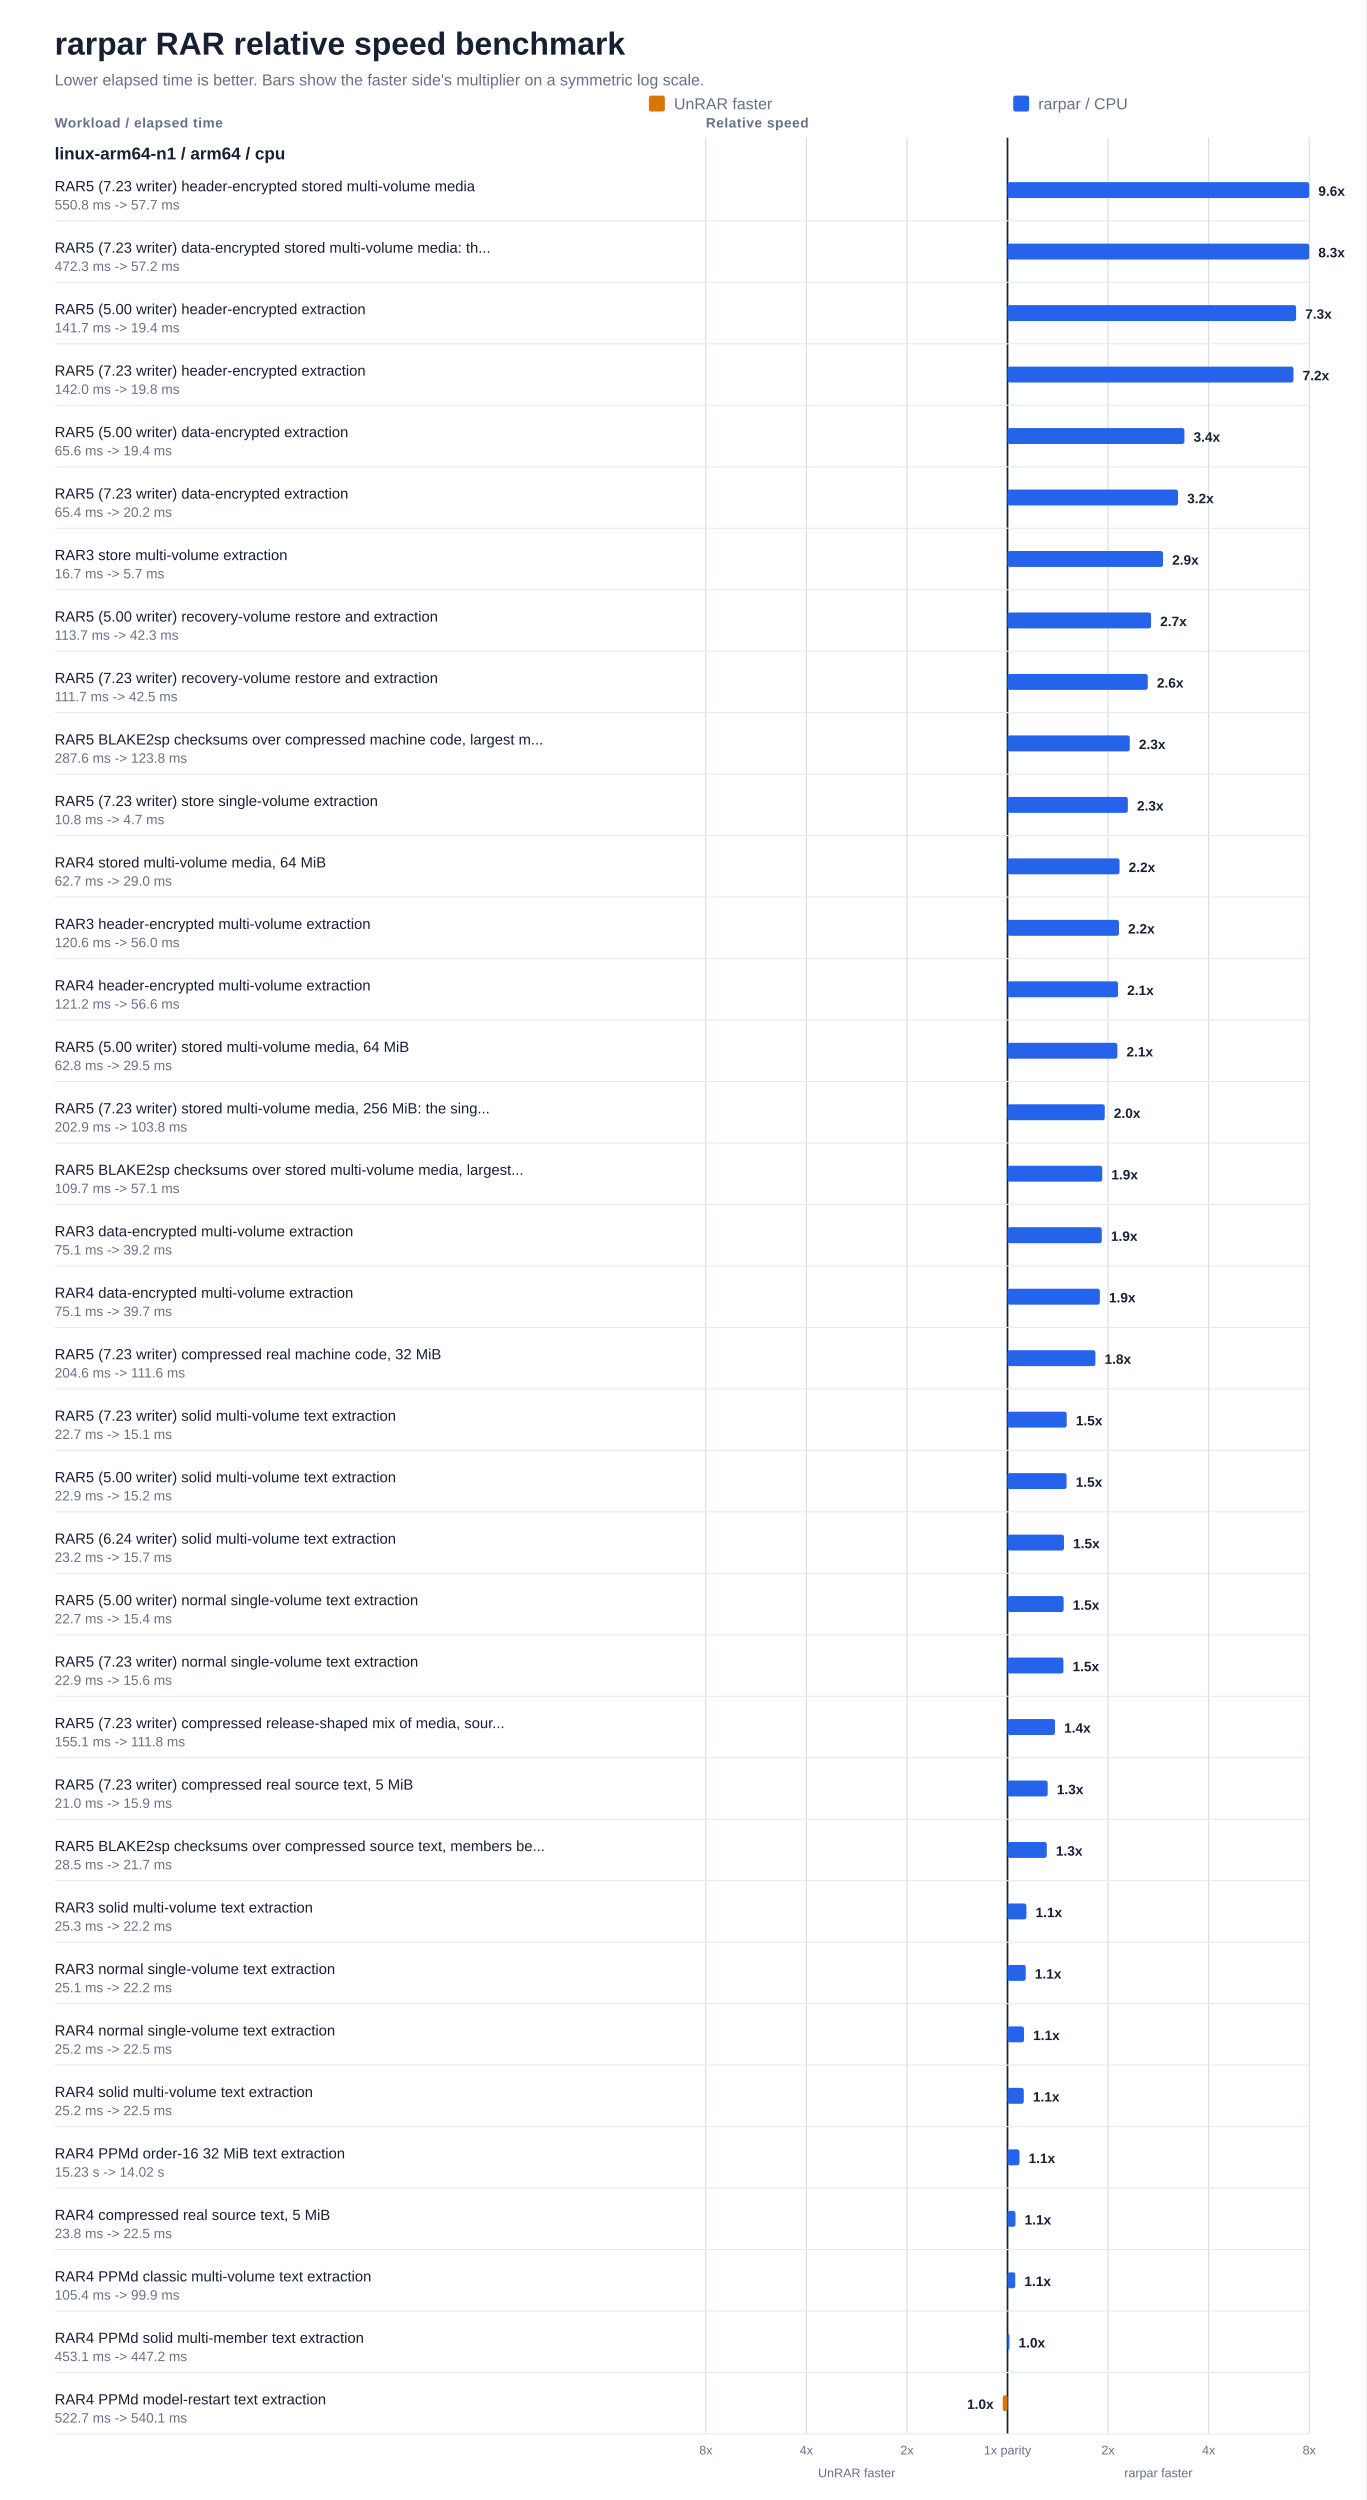
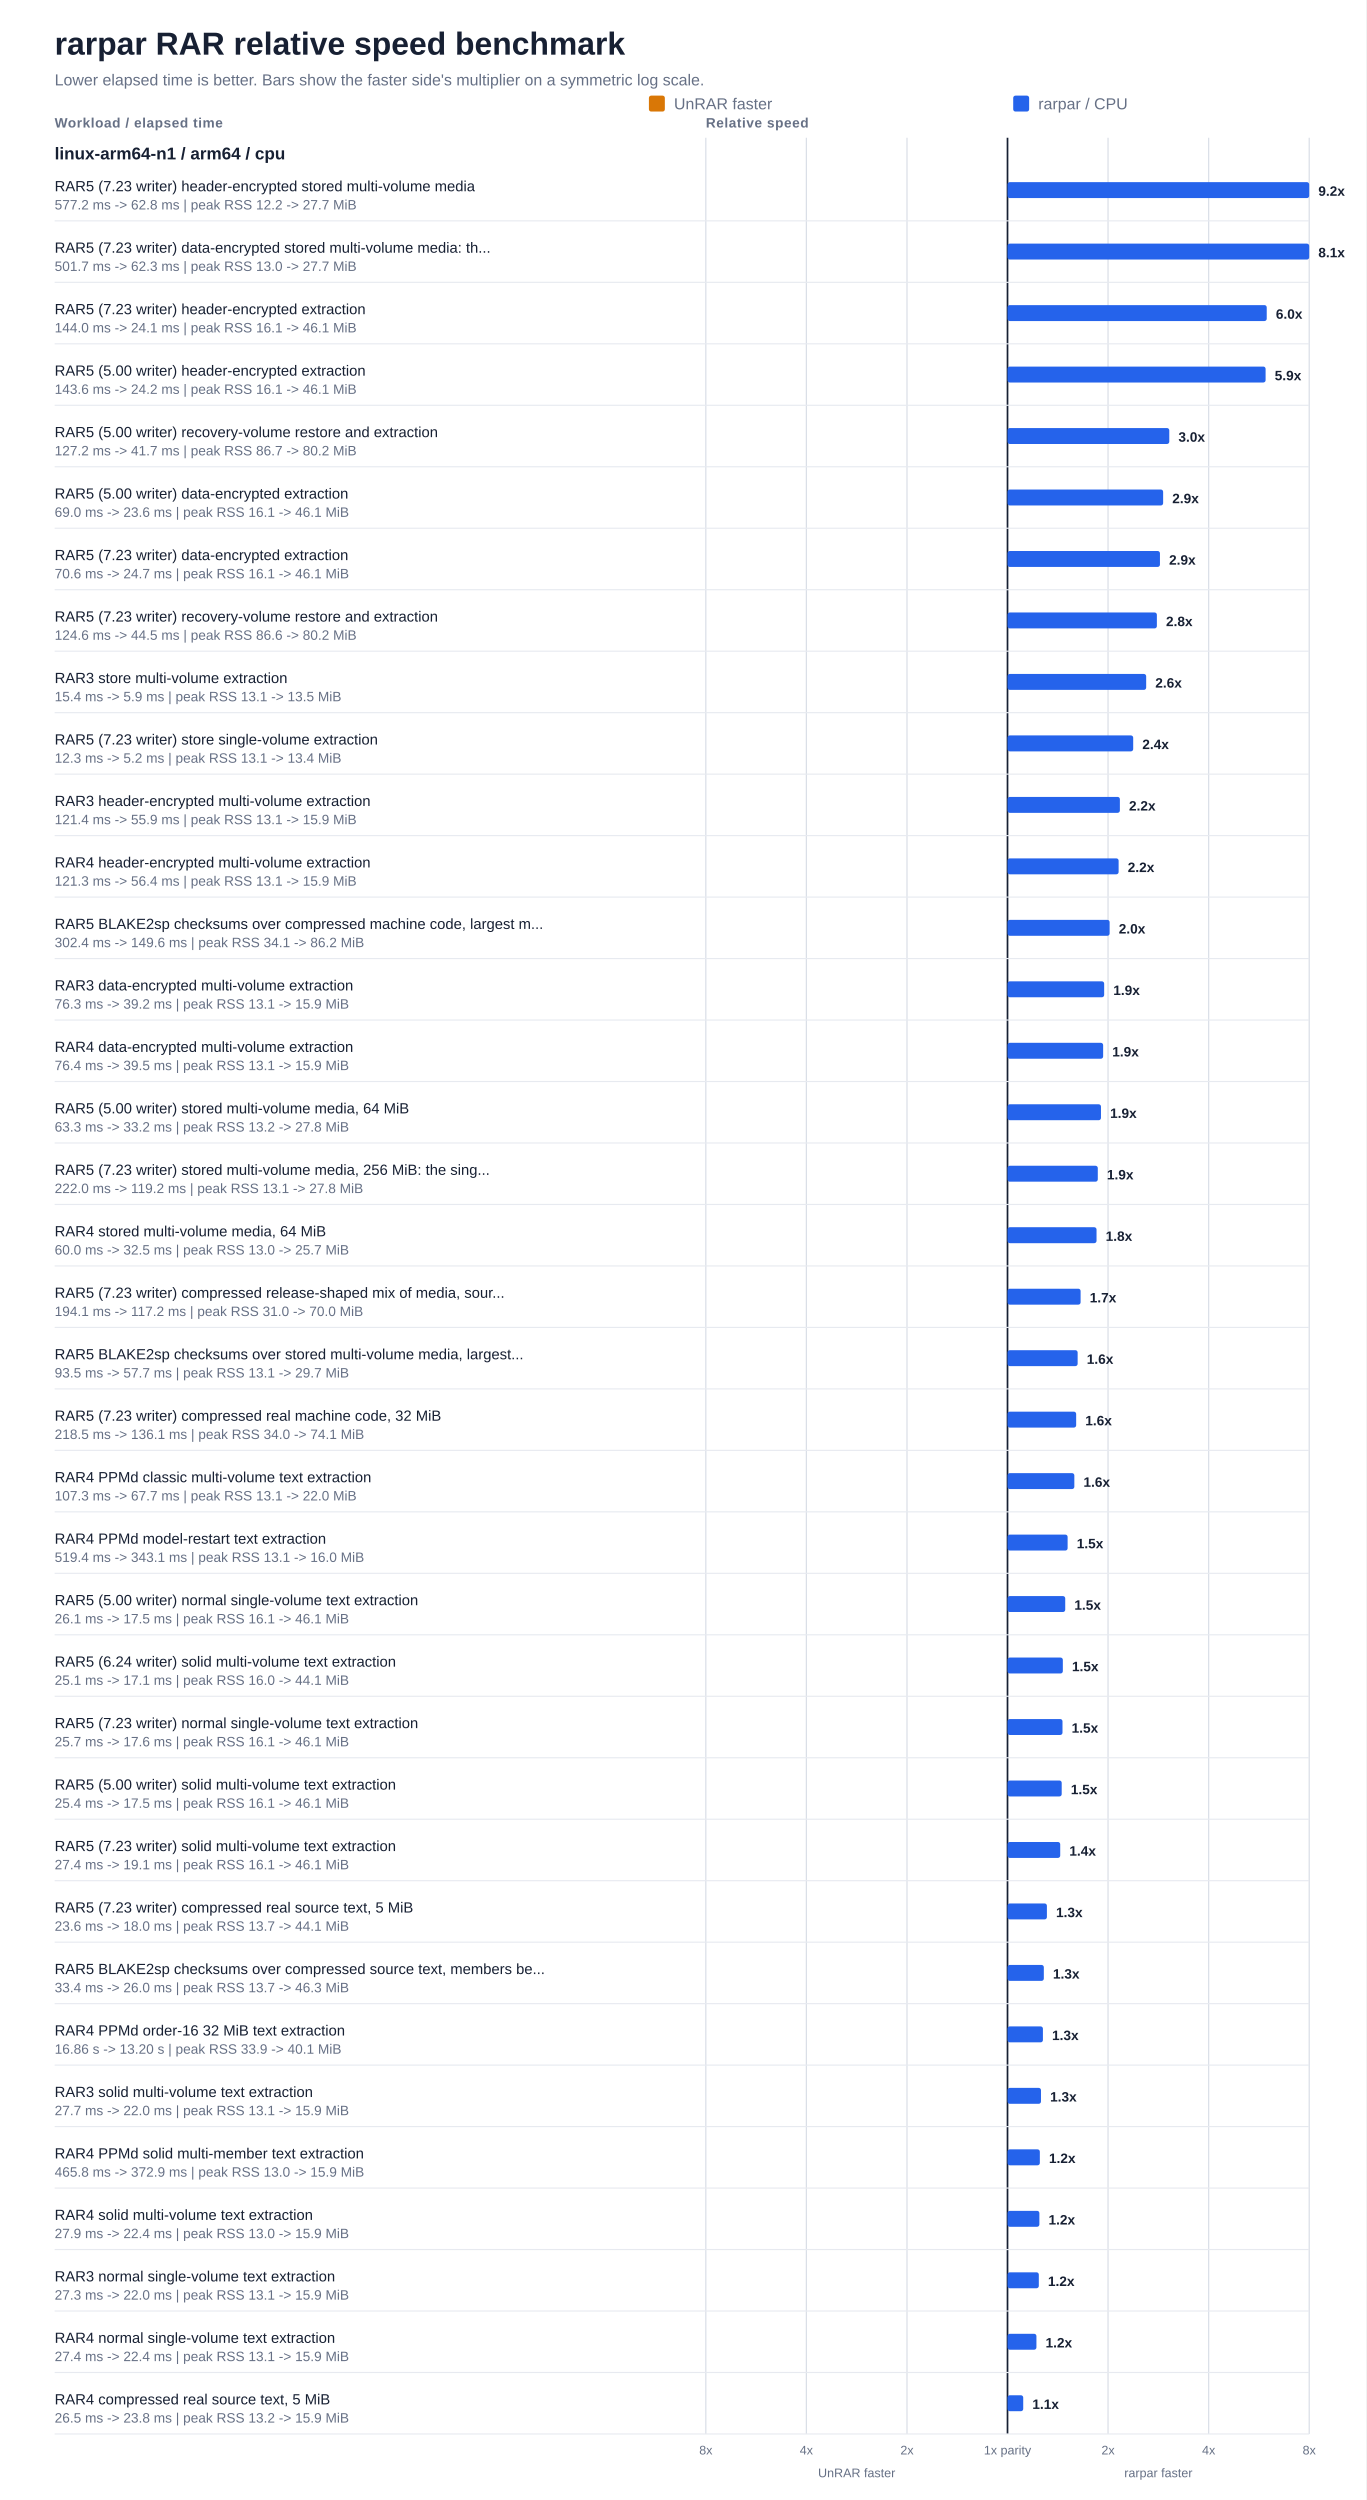
<svg xmlns="http://www.w3.org/2000/svg" width="1200" height="2196" viewBox="0 0 1200 2196" role="img" aria-labelledby="title desc">
  <style>
    .bg { fill: #ffffff; } text { font-family: Arial, sans-serif; fill: #172033; }
    .title { font-size: 28px; font-weight: 600; } .subtitle { font-size: 14px; fill: #667085; }
    .column { font-size: 12px; font-weight: 600; fill: #667085; letter-spacing: .04em; text-transform: uppercase; }
    .machine { font-size: 15px; font-weight: 600; } .workload { font-size: 13px; font-weight: 500; }
    .timing { font-size: 12px; fill: #667085; } .tick { font-size: 11px; fill: #667085; } .ratio { font-size: 12px; font-weight: 600; }
    .grid { stroke: #d7dce5; stroke-width: 1; } .parity { stroke: #172033; stroke-width: 1.5; } .rule { stroke: #e7eaf0; stroke-width: 1; }
    .cpu { fill: #2563eb; } .gpu { fill: #7c3aed; } .slower { fill: #d97706; }
    @media (prefers-color-scheme: dark) { .bg { fill: #0d1117; } text { fill: #e6edf3; } .subtitle, .column, .timing, .tick { fill: #9ca7b5; } .grid { stroke: #30363d; } .parity { stroke: #e6edf3; } .rule { stroke: #21262d; } .cpu { fill: #58a6ff; } .gpu { fill: #bc8cff; } .slower { fill: #f2a65a; } }
  </style>
  <rect class="bg" width="1200" height="2196" />
  <text class="title" x="48" y="48">rarpar RAR relative speed benchmark</text>
  <text class="subtitle" x="48" y="75">Lower elapsed time is better. Bars show the faster side's multiplier on a symmetric log scale.</text>
  <g aria-label="Legend">
    <rect class="slower" x="570" y="84" width="14" height="14" rx="2" />
    <text class="subtitle" x="592" y="96">UnRAR faster</text>
    <rect class="cpu" x="890" y="84" width="14" height="14" rx="2" />
    <text class="subtitle" x="912" y="96">rarpar / CPU</text>
  </g>
  <text class="column" x="48" y="112">Workload / elapsed time</text>
  <text class="column" x="620" y="112">Relative speed</text>
  <g aria-label="Relative speed axis">
    <line class="grid" x1="620.0" y1="121" x2="620.0" y2="2138" />
    <text class="tick" x="620.0" y="2156" text-anchor="middle">8x</text>
    <line class="grid" x1="708.3" y1="121" x2="708.3" y2="2138" />
    <text class="tick" x="708.3" y="2156" text-anchor="middle">4x</text>
    <line class="grid" x1="796.7" y1="121" x2="796.7" y2="2138" />
    <text class="tick" x="796.7" y="2156" text-anchor="middle">2x</text>
    <line class="parity" x1="885.0" y1="121" x2="885.0" y2="2138" />
    <text class="tick" x="885.0" y="2156" text-anchor="middle">1x parity</text>
    <line class="grid" x1="973.3" y1="121" x2="973.3" y2="2138" />
    <text class="tick" x="973.3" y="2156" text-anchor="middle">2x</text>
    <line class="grid" x1="1061.7" y1="121" x2="1061.7" y2="2138" />
    <text class="tick" x="1061.7" y="2156" text-anchor="middle">4x</text>
    <line class="grid" x1="1150.0" y1="121" x2="1150.0" y2="2138" />
    <text class="tick" x="1150.0" y="2156" text-anchor="middle">8x</text>
    <text class="tick" x="752.5" y="2176" text-anchor="middle">UnRAR faster</text>
    <text class="tick" x="1017.5" y="2176" text-anchor="middle">rarpar faster</text>
  </g>
  <g aria-label="RAR benchmarks">
    <text class="machine" x="48" y="140">linux-arm64-n1 / arm64 / cpu</text>
    <text class="workload" x="48" y="168">RAR5 (7.23 writer) header-encrypted stored multi-volume media</text>
-     <text class="timing" x="48" y="184">550.8 ms -&gt; 57.7 ms</text>
+     <text class="timing" x="48" y="184">577.2 ms -&gt; 62.8 ms  |  peak RSS 12.2 -&gt; 27.7 MiB</text>
    <rect class="cpu" x="885.0" y="160" width="265.0" height="14" rx="2" />
-     <text class="ratio" x="1158.0" y="172">9.6x</text>
+     <text class="ratio" x="1158.0" y="172">9.2x</text>
    <line class="rule" x1="48" y1="194" x2="1150" y2="194" />
    <text class="workload" x="48" y="222">RAR5 (7.23 writer) data-encrypted stored multi-volume media: th...</text>
-     <text class="timing" x="48" y="238">472.3 ms -&gt; 57.2 ms</text>
+     <text class="timing" x="48" y="238">501.7 ms -&gt; 62.3 ms  |  peak RSS 13.0 -&gt; 27.7 MiB</text>
    <rect class="cpu" x="885.0" y="214" width="265.0" height="14" rx="2" />
-     <text class="ratio" x="1158.0" y="226">8.3x</text>
+     <text class="ratio" x="1158.0" y="226">8.1x</text>
    <line class="rule" x1="48" y1="248" x2="1150" y2="248" />
-     <text class="workload" x="48" y="276">RAR5 (5.00 writer) header-encrypted extraction</text>
-     <text class="timing" x="48" y="292">141.7 ms -&gt; 19.4 ms</text>
-     <rect class="cpu" x="885.0" y="268" width="253.5" height="14" rx="2" />
-     <text class="ratio" x="1146.5" y="280">7.3x</text>
+     <text class="workload" x="48" y="276">RAR5 (7.23 writer) header-encrypted extraction</text>
+     <text class="timing" x="48" y="292">144.0 ms -&gt; 24.1 ms  |  peak RSS 16.1 -&gt; 46.1 MiB</text>
+     <rect class="cpu" x="885.0" y="268" width="227.7" height="14" rx="2" />
+     <text class="ratio" x="1120.7" y="280">6.0x</text>
    <line class="rule" x1="48" y1="302" x2="1150" y2="302" />
-     <text class="workload" x="48" y="330">RAR5 (7.23 writer) header-encrypted extraction</text>
-     <text class="timing" x="48" y="346">142.0 ms -&gt; 19.8 ms</text>
-     <rect class="cpu" x="885.0" y="322" width="251.2" height="14" rx="2" />
-     <text class="ratio" x="1144.2" y="334">7.2x</text>
+     <text class="workload" x="48" y="330">RAR5 (5.00 writer) header-encrypted extraction</text>
+     <text class="timing" x="48" y="346">143.6 ms -&gt; 24.2 ms  |  peak RSS 16.1 -&gt; 46.1 MiB</text>
+     <rect class="cpu" x="885.0" y="322" width="226.7" height="14" rx="2" />
+     <text class="ratio" x="1119.7" y="334">5.9x</text>
    <line class="rule" x1="48" y1="356" x2="1150" y2="356" />
-     <text class="workload" x="48" y="384">RAR5 (5.00 writer) data-encrypted extraction</text>
-     <text class="timing" x="48" y="400">65.6 ms -&gt; 19.4 ms</text>
-     <rect class="cpu" x="885.0" y="376" width="155.4" height="14" rx="2" />
-     <text class="ratio" x="1048.4" y="388">3.4x</text>
+     <text class="workload" x="48" y="384">RAR5 (5.00 writer) recovery-volume restore and extraction</text>
+     <text class="timing" x="48" y="400">127.2 ms -&gt; 41.7 ms  |  peak RSS 86.7 -&gt; 80.2 MiB</text>
+     <rect class="cpu" x="885.0" y="376" width="142.1" height="14" rx="2" />
+     <text class="ratio" x="1035.1" y="388">3.0x</text>
    <line class="rule" x1="48" y1="410" x2="1150" y2="410" />
-     <text class="workload" x="48" y="438">RAR5 (7.23 writer) data-encrypted extraction</text>
-     <text class="timing" x="48" y="454">65.4 ms -&gt; 20.2 ms</text>
-     <rect class="cpu" x="885.0" y="430" width="149.8" height="14" rx="2" />
-     <text class="ratio" x="1042.8" y="442">3.2x</text>
+     <text class="workload" x="48" y="438">RAR5 (5.00 writer) data-encrypted extraction</text>
+     <text class="timing" x="48" y="454">69.0 ms -&gt; 23.6 ms  |  peak RSS 16.1 -&gt; 46.1 MiB</text>
+     <rect class="cpu" x="885.0" y="430" width="136.7" height="14" rx="2" />
+     <text class="ratio" x="1029.7" y="442">2.9x</text>
    <line class="rule" x1="48" y1="464" x2="1150" y2="464" />
-     <text class="workload" x="48" y="492">RAR3 store multi-volume extraction</text>
-     <text class="timing" x="48" y="508">16.7 ms -&gt; 5.7 ms</text>
-     <rect class="cpu" x="885.0" y="484" width="136.6" height="14" rx="2" />
-     <text class="ratio" x="1029.6" y="496">2.9x</text>
+     <text class="workload" x="48" y="492">RAR5 (7.23 writer) data-encrypted extraction</text>
+     <text class="timing" x="48" y="508">70.6 ms -&gt; 24.7 ms  |  peak RSS 16.1 -&gt; 46.1 MiB</text>
+     <rect class="cpu" x="885.0" y="484" width="133.9" height="14" rx="2" />
+     <text class="ratio" x="1026.9" y="496">2.9x</text>
    <line class="rule" x1="48" y1="518" x2="1150" y2="518" />
-     <text class="workload" x="48" y="546">RAR5 (5.00 writer) recovery-volume restore and extraction</text>
-     <text class="timing" x="48" y="562">113.7 ms -&gt; 42.3 ms</text>
-     <rect class="cpu" x="885.0" y="538" width="126.1" height="14" rx="2" />
-     <text class="ratio" x="1019.1" y="550">2.7x</text>
+     <text class="workload" x="48" y="546">RAR5 (7.23 writer) recovery-volume restore and extraction</text>
+     <text class="timing" x="48" y="562">124.6 ms -&gt; 44.5 ms  |  peak RSS 86.6 -&gt; 80.2 MiB</text>
+     <rect class="cpu" x="885.0" y="538" width="131.2" height="14" rx="2" />
+     <text class="ratio" x="1024.2" y="550">2.8x</text>
    <line class="rule" x1="48" y1="572" x2="1150" y2="572" />
-     <text class="workload" x="48" y="600">RAR5 (7.23 writer) recovery-volume restore and extraction</text>
-     <text class="timing" x="48" y="616">111.7 ms -&gt; 42.5 ms</text>
-     <rect class="cpu" x="885.0" y="592" width="123.2" height="14" rx="2" />
-     <text class="ratio" x="1016.2" y="604">2.6x</text>
+     <text class="workload" x="48" y="600">RAR3 store multi-volume extraction</text>
+     <text class="timing" x="48" y="616">15.4 ms -&gt; 5.9 ms  |  peak RSS 13.1 -&gt; 13.5 MiB</text>
+     <rect class="cpu" x="885.0" y="592" width="121.8" height="14" rx="2" />
+     <text class="ratio" x="1014.8" y="604">2.6x</text>
    <line class="rule" x1="48" y1="626" x2="1150" y2="626" />
-     <text class="workload" x="48" y="654">RAR5 BLAKE2sp checksums over compressed machine code, largest m...</text>
-     <text class="timing" x="48" y="670">287.6 ms -&gt; 123.8 ms</text>
-     <rect class="cpu" x="885.0" y="646" width="107.4" height="14" rx="2" />
-     <text class="ratio" x="1000.4" y="658">2.3x</text>
+     <text class="workload" x="48" y="654">RAR5 (7.23 writer) store single-volume extraction</text>
+     <text class="timing" x="48" y="670">12.3 ms -&gt; 5.2 ms  |  peak RSS 13.1 -&gt; 13.4 MiB</text>
+     <rect class="cpu" x="885.0" y="646" width="110.4" height="14" rx="2" />
+     <text class="ratio" x="1003.4" y="658">2.4x</text>
    <line class="rule" x1="48" y1="680" x2="1150" y2="680" />
-     <text class="workload" x="48" y="708">RAR5 (7.23 writer) store single-volume extraction</text>
-     <text class="timing" x="48" y="724">10.8 ms -&gt; 4.7 ms</text>
-     <rect class="cpu" x="885.0" y="700" width="105.7" height="14" rx="2" />
-     <text class="ratio" x="998.7" y="712">2.3x</text>
+     <text class="workload" x="48" y="708">RAR3 header-encrypted multi-volume extraction</text>
+     <text class="timing" x="48" y="724">121.4 ms -&gt; 55.9 ms  |  peak RSS 13.1 -&gt; 15.9 MiB</text>
+     <rect class="cpu" x="885.0" y="700" width="98.7" height="14" rx="2" />
+     <text class="ratio" x="991.7" y="712">2.2x</text>
    <line class="rule" x1="48" y1="734" x2="1150" y2="734" />
-     <text class="workload" x="48" y="762">RAR4 stored multi-volume media, 64 MiB</text>
-     <text class="timing" x="48" y="778">62.7 ms -&gt; 29.0 ms</text>
-     <rect class="cpu" x="885.0" y="754" width="98.4" height="14" rx="2" />
-     <text class="ratio" x="991.4" y="766">2.2x</text>
+     <text class="workload" x="48" y="762">RAR4 header-encrypted multi-volume extraction</text>
+     <text class="timing" x="48" y="778">121.3 ms -&gt; 56.4 ms  |  peak RSS 13.1 -&gt; 15.9 MiB</text>
+     <rect class="cpu" x="885.0" y="754" width="97.6" height="14" rx="2" />
+     <text class="ratio" x="990.6" y="766">2.2x</text>
    <line class="rule" x1="48" y1="788" x2="1150" y2="788" />
-     <text class="workload" x="48" y="816">RAR3 header-encrypted multi-volume extraction</text>
-     <text class="timing" x="48" y="832">120.6 ms -&gt; 56.0 ms</text>
-     <rect class="cpu" x="885.0" y="808" width="97.9" height="14" rx="2" />
-     <text class="ratio" x="990.9" y="820">2.2x</text>
+     <text class="workload" x="48" y="816">RAR5 BLAKE2sp checksums over compressed machine code, largest m...</text>
+     <text class="timing" x="48" y="832">302.4 ms -&gt; 149.6 ms  |  peak RSS 34.1 -&gt; 86.2 MiB</text>
+     <rect class="cpu" x="885.0" y="808" width="89.7" height="14" rx="2" />
+     <text class="ratio" x="982.7" y="820">2.0x</text>
    <line class="rule" x1="48" y1="842" x2="1150" y2="842" />
-     <text class="workload" x="48" y="870">RAR4 header-encrypted multi-volume extraction</text>
-     <text class="timing" x="48" y="886">121.2 ms -&gt; 56.6 ms</text>
-     <rect class="cpu" x="885.0" y="862" width="97.1" height="14" rx="2" />
-     <text class="ratio" x="990.1" y="874">2.1x</text>
+     <text class="workload" x="48" y="870">RAR3 data-encrypted multi-volume extraction</text>
+     <text class="timing" x="48" y="886">76.3 ms -&gt; 39.2 ms  |  peak RSS 13.1 -&gt; 15.9 MiB</text>
+     <rect class="cpu" x="885.0" y="862" width="84.9" height="14" rx="2" />
+     <text class="ratio" x="977.9" y="874">1.9x</text>
    <line class="rule" x1="48" y1="896" x2="1150" y2="896" />
-     <text class="workload" x="48" y="924">RAR5 (5.00 writer) stored multi-volume media, 64 MiB</text>
-     <text class="timing" x="48" y="940">62.8 ms -&gt; 29.5 ms</text>
-     <rect class="cpu" x="885.0" y="916" width="96.5" height="14" rx="2" />
-     <text class="ratio" x="989.5" y="928">2.1x</text>
+     <text class="workload" x="48" y="924">RAR4 data-encrypted multi-volume extraction</text>
+     <text class="timing" x="48" y="940">76.4 ms -&gt; 39.5 ms  |  peak RSS 13.1 -&gt; 15.9 MiB</text>
+     <rect class="cpu" x="885.0" y="916" width="84.0" height="14" rx="2" />
+     <text class="ratio" x="977.0" y="928">1.9x</text>
    <line class="rule" x1="48" y1="950" x2="1150" y2="950" />
-     <text class="workload" x="48" y="978">RAR5 (7.23 writer) stored multi-volume media, 256 MiB: the sing...</text>
-     <text class="timing" x="48" y="994">202.9 ms -&gt; 103.8 ms</text>
-     <rect class="cpu" x="885.0" y="970" width="85.4" height="14" rx="2" />
-     <text class="ratio" x="978.4" y="982">2.0x</text>
+     <text class="workload" x="48" y="978">RAR5 (5.00 writer) stored multi-volume media, 64 MiB</text>
+     <text class="timing" x="48" y="994">63.3 ms -&gt; 33.2 ms  |  peak RSS 13.2 -&gt; 27.8 MiB</text>
+     <rect class="cpu" x="885.0" y="970" width="82.1" height="14" rx="2" />
+     <text class="ratio" x="975.1" y="982">1.9x</text>
    <line class="rule" x1="48" y1="1004" x2="1150" y2="1004" />
-     <text class="workload" x="48" y="1032">RAR5 BLAKE2sp checksums over stored multi-volume media, largest...</text>
-     <text class="timing" x="48" y="1048">109.7 ms -&gt; 57.1 ms</text>
-     <rect class="cpu" x="885.0" y="1024" width="83.2" height="14" rx="2" />
-     <text class="ratio" x="976.2" y="1036">1.9x</text>
+     <text class="workload" x="48" y="1032">RAR5 (7.23 writer) stored multi-volume media, 256 MiB: the sing...</text>
+     <text class="timing" x="48" y="1048">222.0 ms -&gt; 119.2 ms  |  peak RSS 13.1 -&gt; 27.8 MiB</text>
+     <rect class="cpu" x="885.0" y="1024" width="79.3" height="14" rx="2" />
+     <text class="ratio" x="972.3" y="1036">1.9x</text>
    <line class="rule" x1="48" y1="1058" x2="1150" y2="1058" />
-     <text class="workload" x="48" y="1086">RAR3 data-encrypted multi-volume extraction</text>
-     <text class="timing" x="48" y="1102">75.1 ms -&gt; 39.2 ms</text>
-     <rect class="cpu" x="885.0" y="1078" width="82.8" height="14" rx="2" />
-     <text class="ratio" x="975.8" y="1090">1.9x</text>
+     <text class="workload" x="48" y="1086">RAR4 stored multi-volume media, 64 MiB</text>
+     <text class="timing" x="48" y="1102">60.0 ms -&gt; 32.5 ms  |  peak RSS 13.0 -&gt; 25.7 MiB</text>
+     <rect class="cpu" x="885.0" y="1078" width="78.2" height="14" rx="2" />
+     <text class="ratio" x="971.2" y="1090">1.8x</text>
    <line class="rule" x1="48" y1="1112" x2="1150" y2="1112" />
-     <text class="workload" x="48" y="1140">RAR4 data-encrypted multi-volume extraction</text>
-     <text class="timing" x="48" y="1156">75.1 ms -&gt; 39.7 ms</text>
-     <rect class="cpu" x="885.0" y="1132" width="81.1" height="14" rx="2" />
-     <text class="ratio" x="974.1" y="1144">1.9x</text>
+     <text class="workload" x="48" y="1140">RAR5 (7.23 writer) compressed release-shaped mix of media, sour...</text>
+     <text class="timing" x="48" y="1156">194.1 ms -&gt; 117.2 ms  |  peak RSS 31.0 -&gt; 70.0 MiB</text>
+     <rect class="cpu" x="885.0" y="1132" width="64.2" height="14" rx="2" />
+     <text class="ratio" x="957.2" y="1144">1.7x</text>
    <line class="rule" x1="48" y1="1166" x2="1150" y2="1166" />
-     <text class="workload" x="48" y="1194">RAR5 (7.23 writer) compressed real machine code, 32 MiB</text>
-     <text class="timing" x="48" y="1210">204.6 ms -&gt; 111.6 ms</text>
-     <rect class="cpu" x="885.0" y="1186" width="77.2" height="14" rx="2" />
-     <text class="ratio" x="970.2" y="1198">1.8x</text>
+     <text class="workload" x="48" y="1194">RAR5 BLAKE2sp checksums over stored multi-volume media, largest...</text>
+     <text class="timing" x="48" y="1210">93.5 ms -&gt; 57.7 ms  |  peak RSS 13.1 -&gt; 29.7 MiB</text>
+     <rect class="cpu" x="885.0" y="1186" width="61.6" height="14" rx="2" />
+     <text class="ratio" x="954.6" y="1198">1.6x</text>
    <line class="rule" x1="48" y1="1220" x2="1150" y2="1220" />
-     <text class="workload" x="48" y="1248">RAR5 (7.23 writer) solid multi-volume text extraction</text>
-     <text class="timing" x="48" y="1264">22.7 ms -&gt; 15.1 ms</text>
-     <rect class="cpu" x="885.0" y="1240" width="52.0" height="14" rx="2" />
-     <text class="ratio" x="945.0" y="1252">1.5x</text>
+     <text class="workload" x="48" y="1248">RAR5 (7.23 writer) compressed real machine code, 32 MiB</text>
+     <text class="timing" x="48" y="1264">218.5 ms -&gt; 136.1 ms  |  peak RSS 34.0 -&gt; 74.1 MiB</text>
+     <rect class="cpu" x="885.0" y="1240" width="60.3" height="14" rx="2" />
+     <text class="ratio" x="953.3" y="1252">1.6x</text>
    <line class="rule" x1="48" y1="1274" x2="1150" y2="1274" />
-     <text class="workload" x="48" y="1302">RAR5 (5.00 writer) solid multi-volume text extraction</text>
-     <text class="timing" x="48" y="1318">22.9 ms -&gt; 15.2 ms</text>
-     <rect class="cpu" x="885.0" y="1294" width="51.9" height="14" rx="2" />
-     <text class="ratio" x="944.9" y="1306">1.5x</text>
+     <text class="workload" x="48" y="1302">RAR4 PPMd classic multi-volume text extraction</text>
+     <text class="timing" x="48" y="1318">107.3 ms -&gt; 67.7 ms  |  peak RSS 13.1 -&gt; 22.0 MiB</text>
+     <rect class="cpu" x="885.0" y="1294" width="58.7" height="14" rx="2" />
+     <text class="ratio" x="951.7" y="1306">1.6x</text>
    <line class="rule" x1="48" y1="1328" x2="1150" y2="1328" />
-     <text class="workload" x="48" y="1356">RAR5 (6.24 writer) solid multi-volume text extraction</text>
-     <text class="timing" x="48" y="1372">23.2 ms -&gt; 15.7 ms</text>
-     <rect class="cpu" x="885.0" y="1348" width="49.6" height="14" rx="2" />
-     <text class="ratio" x="942.6" y="1360">1.5x</text>
+     <text class="workload" x="48" y="1356">RAR4 PPMd model-restart text extraction</text>
+     <text class="timing" x="48" y="1372">519.4 ms -&gt; 343.1 ms  |  peak RSS 13.1 -&gt; 16.0 MiB</text>
+     <rect class="cpu" x="885.0" y="1348" width="52.8" height="14" rx="2" />
+     <text class="ratio" x="945.8" y="1360">1.5x</text>
    <line class="rule" x1="48" y1="1382" x2="1150" y2="1382" />
    <text class="workload" x="48" y="1410">RAR5 (5.00 writer) normal single-volume text extraction</text>
-     <text class="timing" x="48" y="1426">22.7 ms -&gt; 15.4 ms</text>
-     <rect class="cpu" x="885.0" y="1402" width="49.3" height="14" rx="2" />
-     <text class="ratio" x="942.3" y="1414">1.5x</text>
+     <text class="timing" x="48" y="1426">26.1 ms -&gt; 17.5 ms  |  peak RSS 16.1 -&gt; 46.1 MiB</text>
+     <rect class="cpu" x="885.0" y="1402" width="50.7" height="14" rx="2" />
+     <text class="ratio" x="943.7" y="1414">1.5x</text>
    <line class="rule" x1="48" y1="1436" x2="1150" y2="1436" />
-     <text class="workload" x="48" y="1464">RAR5 (7.23 writer) normal single-volume text extraction</text>
-     <text class="timing" x="48" y="1480">22.9 ms -&gt; 15.6 ms</text>
-     <rect class="cpu" x="885.0" y="1456" width="49.1" height="14" rx="2" />
-     <text class="ratio" x="942.1" y="1468">1.5x</text>
+     <text class="workload" x="48" y="1464">RAR5 (6.24 writer) solid multi-volume text extraction</text>
+     <text class="timing" x="48" y="1480">25.1 ms -&gt; 17.1 ms  |  peak RSS 16.0 -&gt; 44.1 MiB</text>
+     <rect class="cpu" x="885.0" y="1456" width="48.6" height="14" rx="2" />
+     <text class="ratio" x="941.6" y="1468">1.5x</text>
    <line class="rule" x1="48" y1="1490" x2="1150" y2="1490" />
-     <text class="workload" x="48" y="1518">RAR5 (7.23 writer) compressed release-shaped mix of media, sour...</text>
-     <text class="timing" x="48" y="1534">155.1 ms -&gt; 111.8 ms</text>
-     <rect class="cpu" x="885.0" y="1510" width="41.7" height="14" rx="2" />
-     <text class="ratio" x="934.7" y="1522">1.4x</text>
+     <text class="workload" x="48" y="1518">RAR5 (7.23 writer) normal single-volume text extraction</text>
+     <text class="timing" x="48" y="1534">25.7 ms -&gt; 17.6 ms  |  peak RSS 16.1 -&gt; 46.1 MiB</text>
+     <rect class="cpu" x="885.0" y="1510" width="48.3" height="14" rx="2" />
+     <text class="ratio" x="941.3" y="1522">1.5x</text>
    <line class="rule" x1="48" y1="1544" x2="1150" y2="1544" />
-     <text class="workload" x="48" y="1572">RAR5 (7.23 writer) compressed real source text, 5 MiB</text>
-     <text class="timing" x="48" y="1588">21.0 ms -&gt; 15.9 ms</text>
-     <rect class="cpu" x="885.0" y="1564" width="35.3" height="14" rx="2" />
-     <text class="ratio" x="928.3" y="1576">1.3x</text>
+     <text class="workload" x="48" y="1572">RAR5 (5.00 writer) solid multi-volume text extraction</text>
+     <text class="timing" x="48" y="1588">25.4 ms -&gt; 17.5 ms  |  peak RSS 16.1 -&gt; 46.1 MiB</text>
+     <rect class="cpu" x="885.0" y="1564" width="47.6" height="14" rx="2" />
+     <text class="ratio" x="940.6" y="1576">1.5x</text>
    <line class="rule" x1="48" y1="1598" x2="1150" y2="1598" />
-     <text class="workload" x="48" y="1626">RAR5 BLAKE2sp checksums over compressed source text, members be...</text>
-     <text class="timing" x="48" y="1642">28.5 ms -&gt; 21.7 ms</text>
-     <rect class="cpu" x="885.0" y="1618" width="34.5" height="14" rx="2" />
-     <text class="ratio" x="927.5" y="1630">1.3x</text>
+     <text class="workload" x="48" y="1626">RAR5 (7.23 writer) solid multi-volume text extraction</text>
+     <text class="timing" x="48" y="1642">27.4 ms -&gt; 19.1 ms  |  peak RSS 16.1 -&gt; 46.1 MiB</text>
+     <rect class="cpu" x="885.0" y="1618" width="46.3" height="14" rx="2" />
+     <text class="ratio" x="939.3" y="1630">1.4x</text>
    <line class="rule" x1="48" y1="1652" x2="1150" y2="1652" />
-     <text class="workload" x="48" y="1680">RAR3 solid multi-volume text extraction</text>
-     <text class="timing" x="48" y="1696">25.3 ms -&gt; 22.2 ms</text>
-     <rect class="cpu" x="885.0" y="1672" width="16.6" height="14" rx="2" />
-     <text class="ratio" x="909.6" y="1684">1.1x</text>
+     <text class="workload" x="48" y="1680">RAR5 (7.23 writer) compressed real source text, 5 MiB</text>
+     <text class="timing" x="48" y="1696">23.6 ms -&gt; 18.0 ms  |  peak RSS 13.7 -&gt; 44.1 MiB</text>
+     <rect class="cpu" x="885.0" y="1672" width="34.6" height="14" rx="2" />
+     <text class="ratio" x="927.6" y="1684">1.3x</text>
    <line class="rule" x1="48" y1="1706" x2="1150" y2="1706" />
-     <text class="workload" x="48" y="1734">RAR3 normal single-volume text extraction</text>
-     <text class="timing" x="48" y="1750">25.1 ms -&gt; 22.2 ms</text>
-     <rect class="cpu" x="885.0" y="1726" width="16.0" height="14" rx="2" />
-     <text class="ratio" x="909.0" y="1738">1.1x</text>
+     <text class="workload" x="48" y="1734">RAR5 BLAKE2sp checksums over compressed source text, members be...</text>
+     <text class="timing" x="48" y="1750">33.4 ms -&gt; 26.0 ms  |  peak RSS 13.7 -&gt; 46.3 MiB</text>
+     <rect class="cpu" x="885.0" y="1726" width="31.9" height="14" rx="2" />
+     <text class="ratio" x="924.9" y="1738">1.3x</text>
    <line class="rule" x1="48" y1="1760" x2="1150" y2="1760" />
-     <text class="workload" x="48" y="1788">RAR4 normal single-volume text extraction</text>
-     <text class="timing" x="48" y="1804">25.2 ms -&gt; 22.5 ms</text>
-     <rect class="cpu" x="885.0" y="1780" width="14.5" height="14" rx="2" />
-     <text class="ratio" x="907.5" y="1792">1.1x</text>
+     <text class="workload" x="48" y="1788">RAR4 PPMd order-16 32 MiB text extraction</text>
+     <text class="timing" x="48" y="1804">16.86 s -&gt; 13.20 s  |  peak RSS 33.9 -&gt; 40.1 MiB</text>
+     <rect class="cpu" x="885.0" y="1780" width="31.1" height="14" rx="2" />
+     <text class="ratio" x="924.1" y="1792">1.3x</text>
    <line class="rule" x1="48" y1="1814" x2="1150" y2="1814" />
-     <text class="workload" x="48" y="1842">RAR4 solid multi-volume text extraction</text>
-     <text class="timing" x="48" y="1858">25.2 ms -&gt; 22.5 ms</text>
-     <rect class="cpu" x="885.0" y="1834" width="14.3" height="14" rx="2" />
-     <text class="ratio" x="907.3" y="1846">1.1x</text>
+     <text class="workload" x="48" y="1842">RAR3 solid multi-volume text extraction</text>
+     <text class="timing" x="48" y="1858">27.7 ms -&gt; 22.0 ms  |  peak RSS 13.1 -&gt; 15.9 MiB</text>
+     <rect class="cpu" x="885.0" y="1834" width="29.4" height="14" rx="2" />
+     <text class="ratio" x="922.4" y="1846">1.3x</text>
    <line class="rule" x1="48" y1="1868" x2="1150" y2="1868" />
-     <text class="workload" x="48" y="1896">RAR4 PPMd order-16 32 MiB text extraction</text>
-     <text class="timing" x="48" y="1912">15.23 s -&gt; 14.02 s</text>
-     <rect class="cpu" x="885.0" y="1888" width="10.5" height="14" rx="2" />
-     <text class="ratio" x="903.5" y="1900">1.1x</text>
+     <text class="workload" x="48" y="1896">RAR4 PPMd solid multi-member text extraction</text>
+     <text class="timing" x="48" y="1912">465.8 ms -&gt; 372.9 ms  |  peak RSS 13.0 -&gt; 15.9 MiB</text>
+     <rect class="cpu" x="885.0" y="1888" width="28.4" height="14" rx="2" />
+     <text class="ratio" x="921.4" y="1900">1.2x</text>
    <line class="rule" x1="48" y1="1922" x2="1150" y2="1922" />
-     <text class="workload" x="48" y="1950">RAR4 compressed real source text, 5 MiB</text>
-     <text class="timing" x="48" y="1966">23.8 ms -&gt; 22.5 ms</text>
-     <rect class="cpu" x="885.0" y="1942" width="7.0" height="14" rx="2" />
-     <text class="ratio" x="900.0" y="1954">1.1x</text>
+     <text class="workload" x="48" y="1950">RAR4 solid multi-volume text extraction</text>
+     <text class="timing" x="48" y="1966">27.9 ms -&gt; 22.4 ms  |  peak RSS 13.0 -&gt; 15.9 MiB</text>
+     <rect class="cpu" x="885.0" y="1942" width="28.0" height="14" rx="2" />
+     <text class="ratio" x="921.0" y="1954">1.2x</text>
    <line class="rule" x1="48" y1="1976" x2="1150" y2="1976" />
-     <text class="workload" x="48" y="2004">RAR4 PPMd classic multi-volume text extraction</text>
-     <text class="timing" x="48" y="2020">105.4 ms -&gt; 99.9 ms</text>
-     <rect class="cpu" x="885.0" y="1996" width="6.8" height="14" rx="2" />
-     <text class="ratio" x="899.8" y="2008">1.1x</text>
+     <text class="workload" x="48" y="2004">RAR3 normal single-volume text extraction</text>
+     <text class="timing" x="48" y="2020">27.3 ms -&gt; 22.0 ms  |  peak RSS 13.1 -&gt; 15.9 MiB</text>
+     <rect class="cpu" x="885.0" y="1996" width="27.5" height="14" rx="2" />
+     <text class="ratio" x="920.5" y="2008">1.2x</text>
    <line class="rule" x1="48" y1="2030" x2="1150" y2="2030" />
-     <text class="workload" x="48" y="2058">RAR4 PPMd solid multi-member text extraction</text>
-     <text class="timing" x="48" y="2074">453.1 ms -&gt; 447.2 ms</text>
-     <rect class="cpu" x="885.0" y="2050" width="1.7" height="14" rx="2" />
-     <text class="ratio" x="894.7" y="2062">1.0x</text>
+     <text class="workload" x="48" y="2058">RAR4 normal single-volume text extraction</text>
+     <text class="timing" x="48" y="2074">27.4 ms -&gt; 22.4 ms  |  peak RSS 13.1 -&gt; 15.9 MiB</text>
+     <rect class="cpu" x="885.0" y="2050" width="25.4" height="14" rx="2" />
+     <text class="ratio" x="918.4" y="2062">1.2x</text>
    <line class="rule" x1="48" y1="2084" x2="1150" y2="2084" />
-     <text class="workload" x="48" y="2112">RAR4 PPMd model-restart text extraction</text>
-     <text class="timing" x="48" y="2128">522.7 ms -&gt; 540.1 ms</text>
-     <rect class="slower" x="880.8" y="2104" width="4.2" height="14" rx="2" />
-     <text class="ratio" x="872.8" y="2116" text-anchor="end">1.0x</text>
+     <text class="workload" x="48" y="2112">RAR4 compressed real source text, 5 MiB</text>
+     <text class="timing" x="48" y="2128">26.5 ms -&gt; 23.8 ms  |  peak RSS 13.2 -&gt; 15.9 MiB</text>
+     <rect class="cpu" x="885.0" y="2104" width="13.8" height="14" rx="2" />
+     <text class="ratio" x="906.8" y="2116">1.1x</text>
    <line class="rule" x1="48" y1="2138" x2="1150" y2="2138" />
  </g>
</svg>
